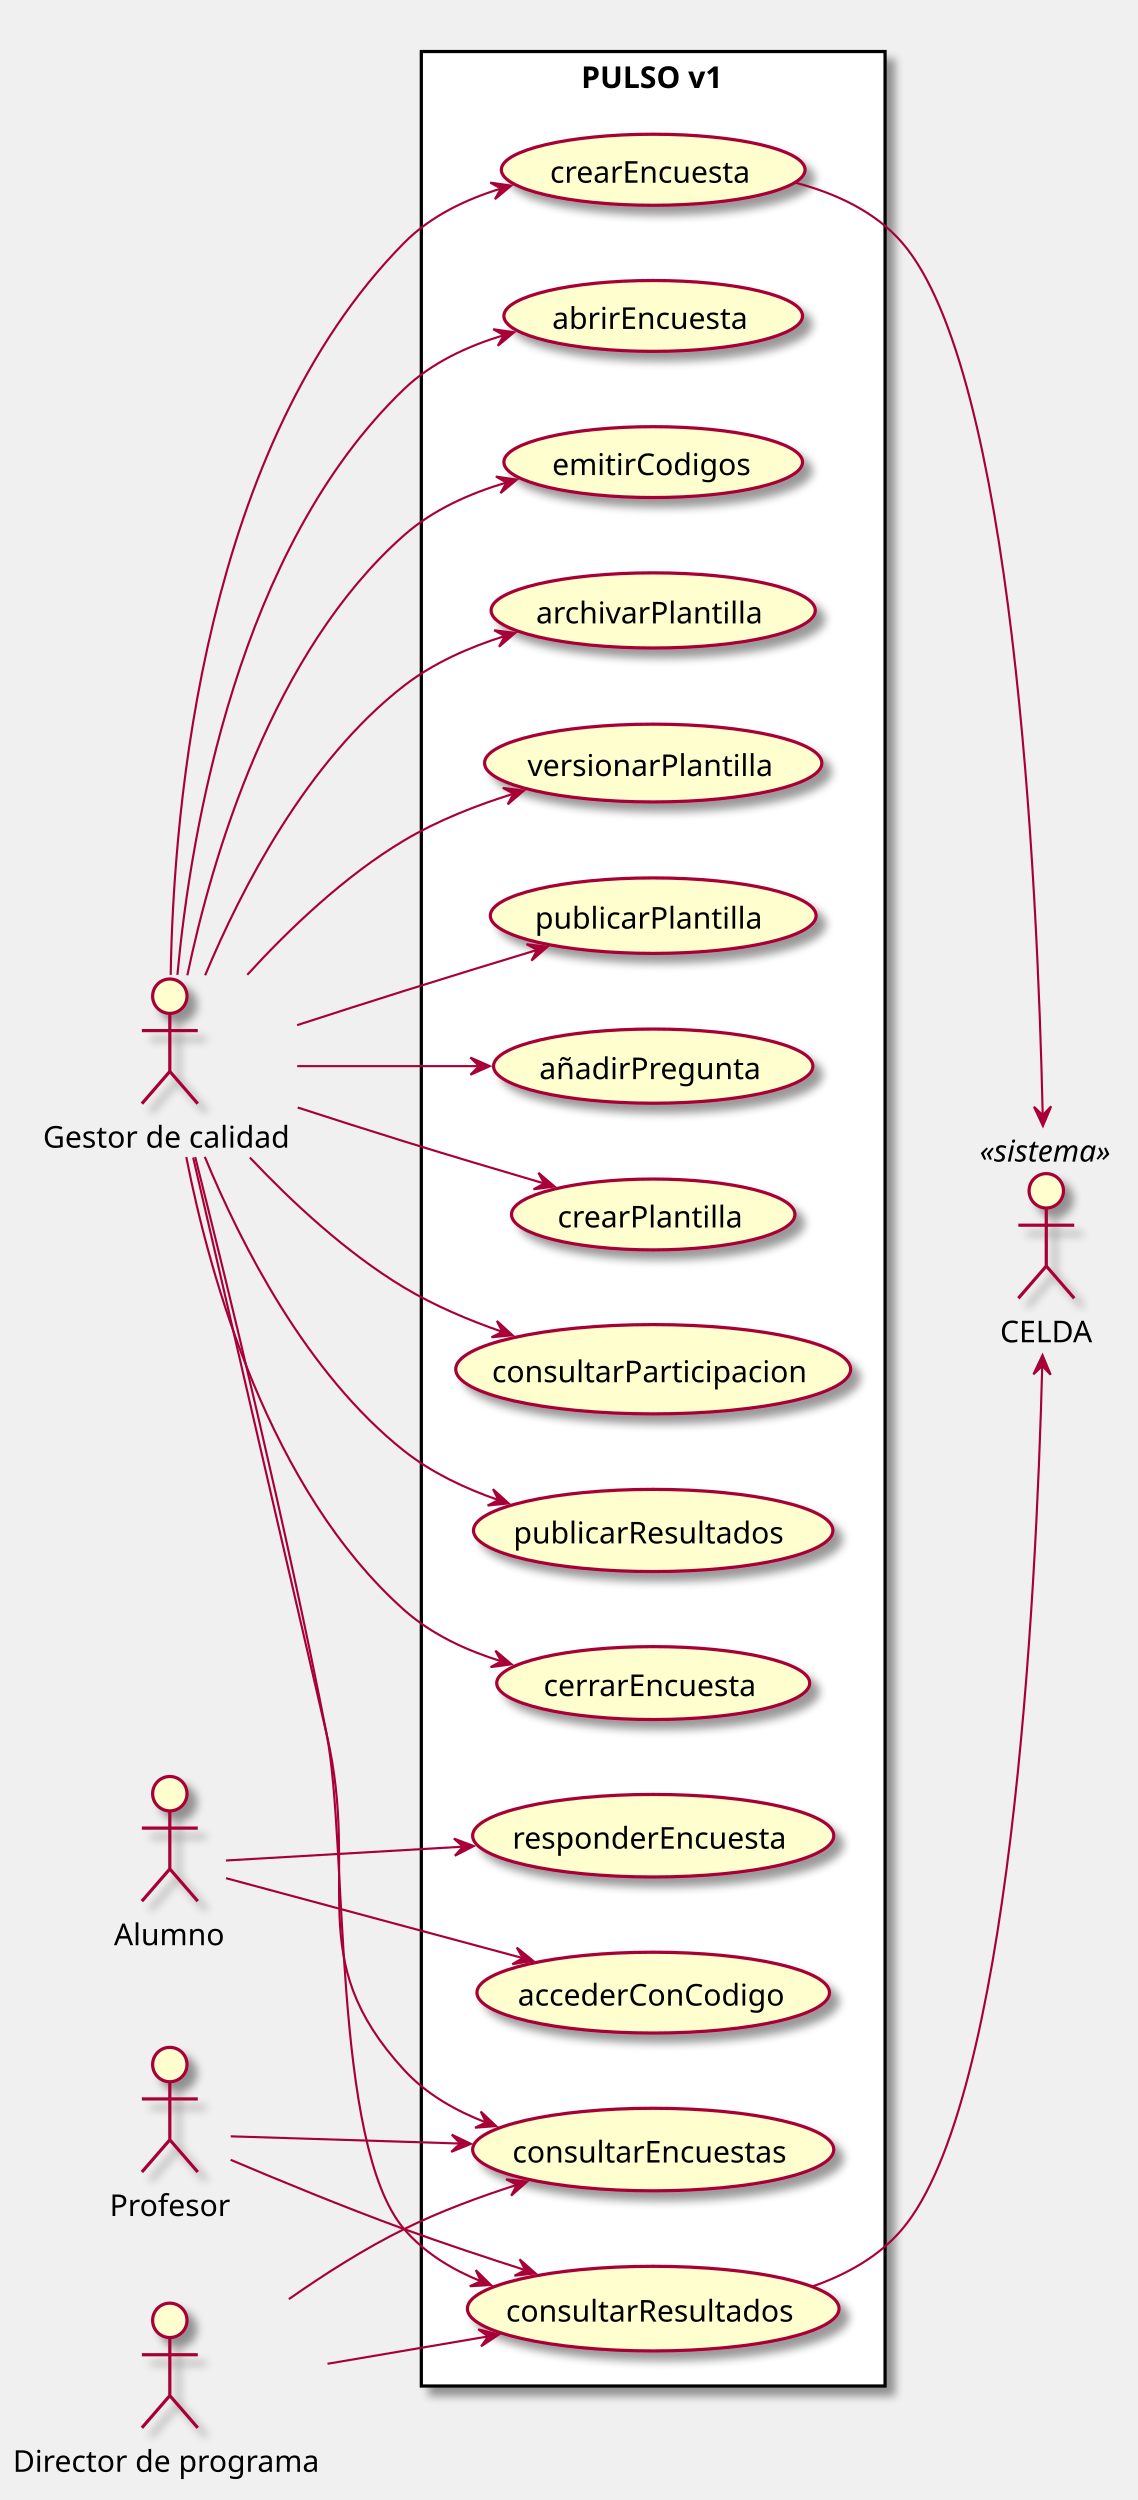
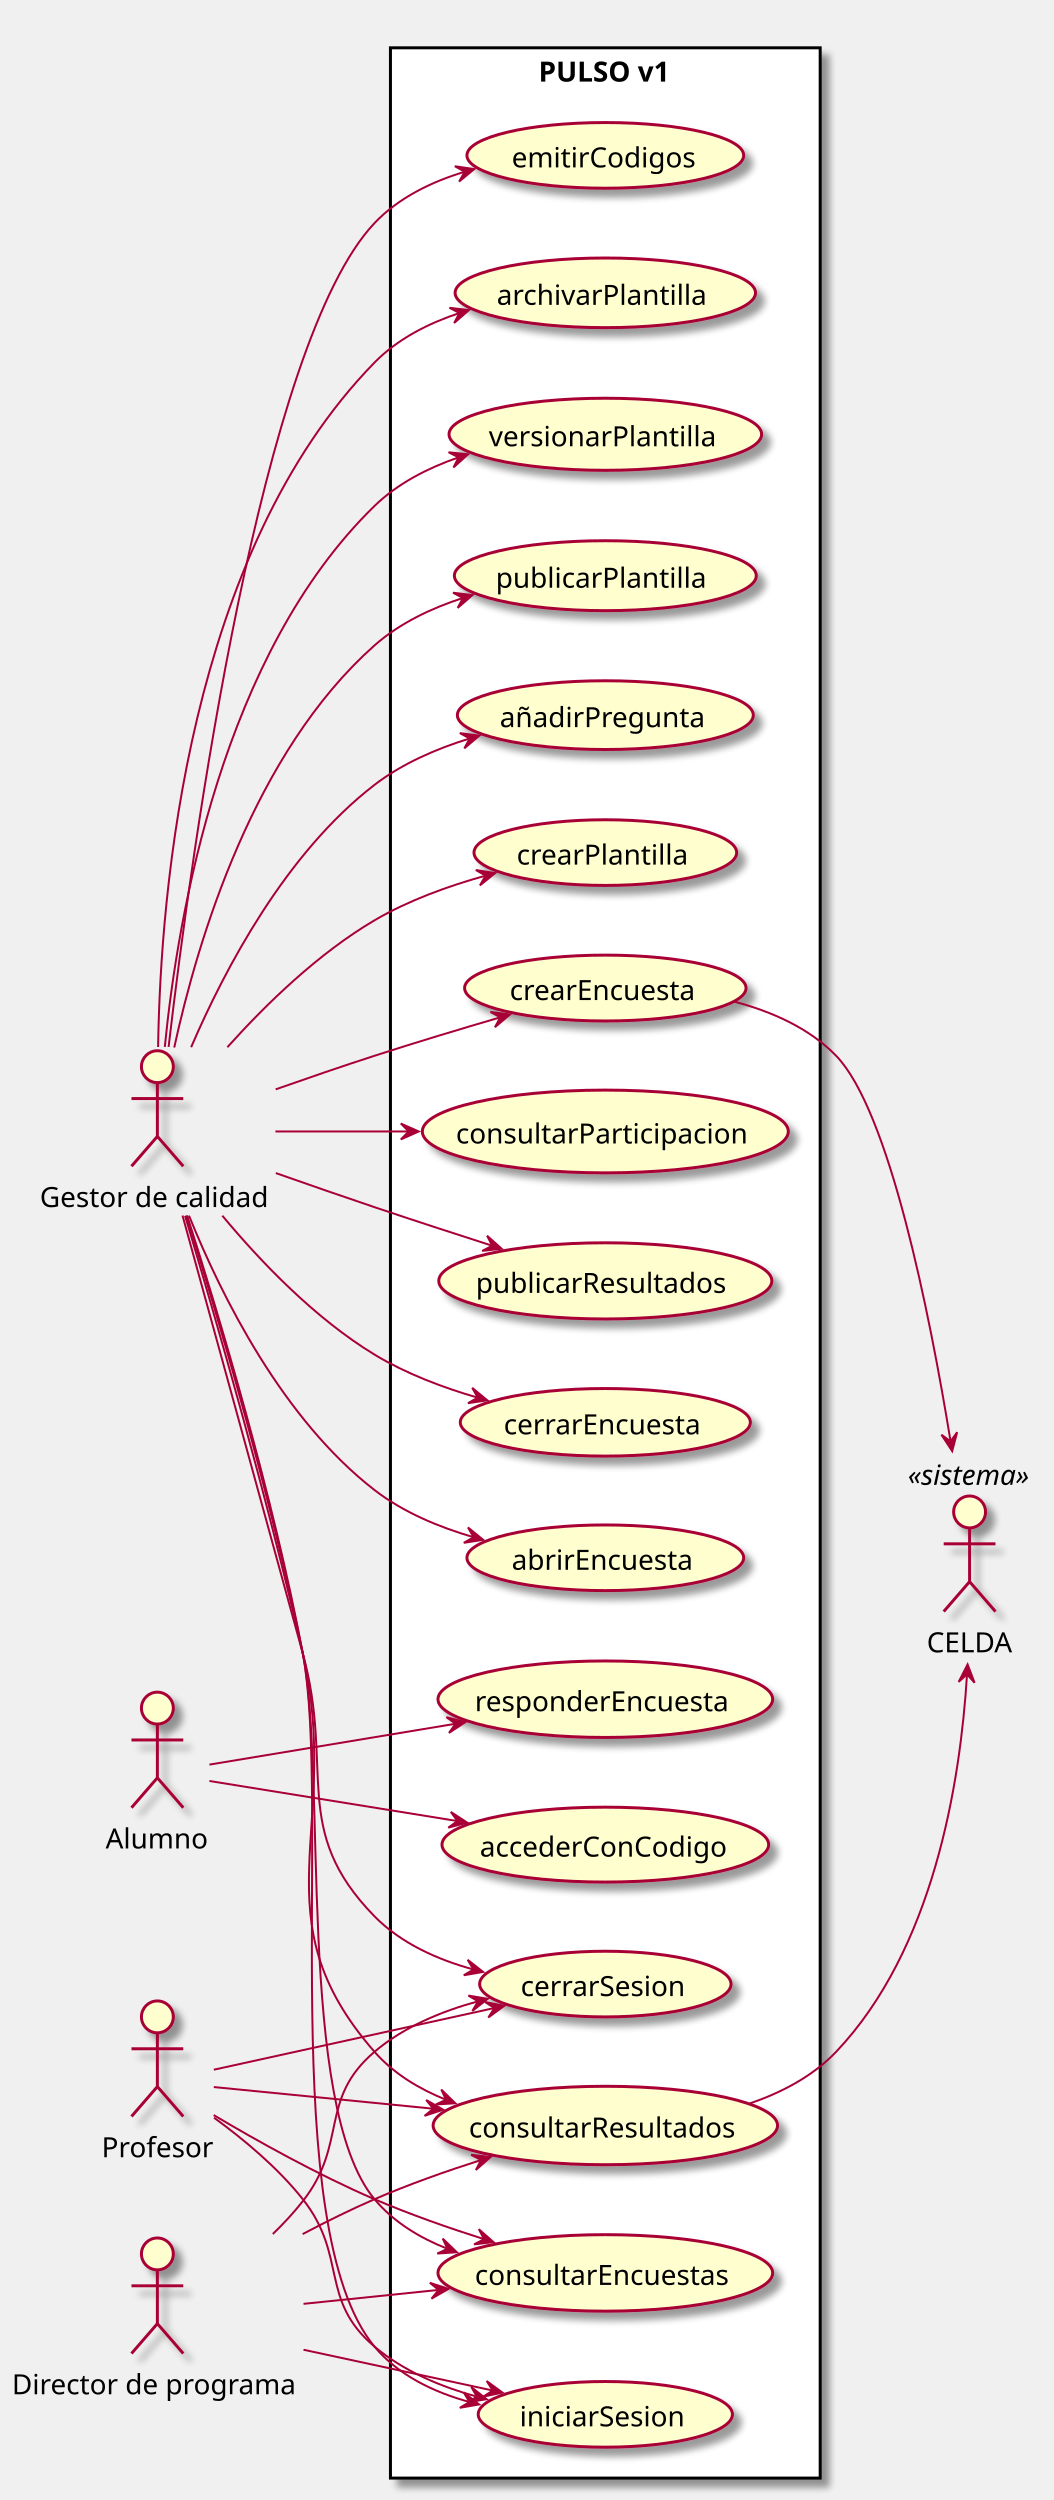
- <svg xmlns="http://www.w3.org/2000/svg" contentScriptType="application/ecmascript" contentStyleType="text/css" height="1163px" preserveAspectRatio="none" style="width:529px;height:1163px;" version="1.1" viewBox="0 0 529 1163" width="529px" zoomAndPan="magnify">
+ <svg xmlns="http://www.w3.org/2000/svg" contentScriptType="application/ecmascript" contentStyleType="text/css" height="1255px" preserveAspectRatio="none" style="width:529px;height:1255px;" version="1.1" viewBox="0 0 529 1255" width="529px" zoomAndPan="magnify">
  <defs>
-     <filter height="300%" id="f153lkntrrmvju" width="300%" x="-1" y="-1">
+     <filter height="300%" id="f1ee9yzmxuo2tm" width="300%" x="-1" y="-1">
      <feGaussianBlur result="blurOut" stdDeviation="2.0" />
      <feColorMatrix in="blurOut" result="blurOut2" type="matrix" values="0 0 0 0 0 0 0 0 0 0 0 0 0 0 0 0 0 0 .4 0" />
      <feOffset dx="4.0" dy="4.0" in="blurOut2" result="blurOut3" />
      <feBlend in="SourceGraphic" in2="blurOut3" mode="normal" />
    </filter>
  </defs>
  <g>
-     <rect fill="#FFFFFF" filter="url(#f153lkntrrmvju)" height="1086" style="stroke: #000000; stroke-width: 1.5;" width="215.73" x="196" y="23.97" />
-     <text fill="#000000" font-family="sans-serif" font-size="14" font-weight="bold" lengthAdjust="spacingAndGlyphs" textLength="67" x="270.365" y="40.936">PULSO v1</text>
-     <ellipse cx="303.873" cy="564.973" fill="#FEFECE" filter="url(#f153lkntrrmvju)" rx="65.933" ry="16.483" style="stroke: #A80036; stroke-width: 1.5;" />
-     <text fill="#000000" font-family="sans-serif" font-size="14" lengthAdjust="spacingAndGlyphs" textLength="89" x="259.373" y="571.007">crearPlantilla</text>
-     <ellipse cx="303.874" cy="495.967" fill="#FEFECE" filter="url(#f153lkntrrmvju)" rx="74.284" ry="17.257" style="stroke: #A80036; stroke-width: 1.5;" />
-     <text fill="#000000" font-family="sans-serif" font-size="14" lengthAdjust="spacingAndGlyphs" textLength="106" x="250.874" y="502.001">añadirPregunta</text>
-     <ellipse cx="303.873" cy="425.967" fill="#FEFECE" filter="url(#f153lkntrrmvju)" rx="75.783" ry="17.557" style="stroke: #A80036; stroke-width: 1.5;" />
-     <text fill="#000000" font-family="sans-serif" font-size="14" lengthAdjust="spacingAndGlyphs" textLength="110" x="248.873" y="432.001">publicarPlantilla</text>
-     <ellipse cx="303.873" cy="354.973" fill="#FEFECE" filter="url(#f153lkntrrmvju)" rx="78.463" ry="18.093" style="stroke: #A80036; stroke-width: 1.5;" />
-     <text fill="#000000" font-family="sans-serif" font-size="14" lengthAdjust="spacingAndGlyphs" textLength="117" x="245.373" y="361.007">versionarPlantilla</text>
-     <ellipse cx="303.866" cy="283.971" fill="#FEFECE" filter="url(#f153lkntrrmvju)" rx="75.406" ry="17.481" style="stroke: #A80036; stroke-width: 1.5;" />
-     <text fill="#000000" font-family="sans-serif" font-size="14" lengthAdjust="spacingAndGlyphs" textLength="109" x="249.366" y="290.005">archivarPlantilla</text>
-     <ellipse cx="303.869" cy="78.97" fill="#FEFECE" filter="url(#f153lkntrrmvju)" rx="70.649" ry="16.53" style="stroke: #A80036; stroke-width: 1.5;" />
-     <text fill="#000000" font-family="sans-serif" font-size="14" lengthAdjust="spacingAndGlyphs" textLength="96" x="255.869" y="85.004">crearEncuesta</text>
-     <ellipse cx="303.868" cy="214.973" fill="#FEFECE" filter="url(#f153lkntrrmvju)" rx="69.468" ry="16.483" style="stroke: #A80036; stroke-width: 1.5;" />
-     <text fill="#000000" font-family="sans-serif" font-size="14" lengthAdjust="spacingAndGlyphs" textLength="94" x="256.868" y="221.007">emitirCodigos</text>
-     <ellipse cx="303.868" cy="146.973" fill="#FEFECE" filter="url(#f153lkntrrmvju)" rx="69.468" ry="16.483" style="stroke: #A80036; stroke-width: 1.5;" />
-     <text fill="#000000" font-family="sans-serif" font-size="14" lengthAdjust="spacingAndGlyphs" textLength="94" x="256.868" y="153.007">abrirEncuesta</text>
-     <ellipse cx="303.87" cy="782.972" fill="#FEFECE" filter="url(#f153lkntrrmvju)" rx="72.81" ry="16.962" style="stroke: #A80036; stroke-width: 1.5;" />
-     <text fill="#000000" font-family="sans-serif" font-size="14" lengthAdjust="spacingAndGlyphs" textLength="102" x="252.87" y="789.006">cerrarEncuesta</text>
-     <ellipse cx="303.866" cy="711.971" fill="#FEFECE" filter="url(#f153lkntrrmvju)" rx="83.606" ry="19.121" style="stroke: #A80036; stroke-width: 1.5;" />
-     <text fill="#000000" font-family="sans-serif" font-size="14" lengthAdjust="spacingAndGlyphs" textLength="130" x="238.867" y="718.005">publicarResultados</text>
-     <ellipse cx="303.867" cy="636.973" fill="#FEFECE" filter="url(#f153lkntrrmvju)" rx="91.867" ry="20.773" style="stroke: #A80036; stroke-width: 1.5;" />
-     <text fill="#000000" font-family="sans-serif" font-size="14" lengthAdjust="spacingAndGlyphs" textLength="150" x="228.867" y="643.007">consultarParticipacion</text>
-     <ellipse cx="303.873" cy="926.971" fill="#FEFECE" filter="url(#f153lkntrrmvju)" rx="82.003" ry="18.8" style="stroke: #A80036; stroke-width: 1.5;" />
-     <text fill="#000000" font-family="sans-serif" font-size="14" lengthAdjust="spacingAndGlyphs" textLength="126" x="240.873" y="933.005">accederConCodigo</text>
-     <ellipse cx="303.87" cy="853.972" fill="#FEFECE" filter="url(#f153lkntrrmvju)" rx="84.01" ry="19.202" style="stroke: #A80036; stroke-width: 1.5;" />
-     <text fill="#000000" font-family="sans-serif" font-size="14" lengthAdjust="spacingAndGlyphs" textLength="131" x="238.37" y="860.006">responderEncuesta</text>
-     <ellipse cx="303.875" cy="1073.971" fill="#FEFECE" filter="url(#f153lkntrrmvju)" rx="86.454" ry="19.691" style="stroke: #A80036; stroke-width: 1.5;" />
-     <text fill="#000000" font-family="sans-serif" font-size="14" lengthAdjust="spacingAndGlyphs" textLength="137" x="235.375" y="1080.005">consultarResultados</text>
-     <ellipse cx="303.87" cy="999.972" fill="#FEFECE" filter="url(#f153lkntrrmvju)" rx="84.01" ry="19.202" style="stroke: #A80036; stroke-width: 1.5;" />
-     <text fill="#000000" font-family="sans-serif" font-size="14" lengthAdjust="spacingAndGlyphs" textLength="131" x="238.37" y="1006.006">consultarEncuestas</text>
-     <ellipse cx="79" cy="463.43" fill="#FEFECE" filter="url(#f153lkntrrmvju)" rx="8" ry="8" style="stroke: #A80036; stroke-width: 1.5;" />
-     <path d="M79,471.43 L79,498.43 M66,479.43 L92,479.43 M79,498.43 L66,513.43 M79,498.43 L92,513.43 " fill="none" filter="url(#f153lkntrrmvju)" style="stroke: #A80036; stroke-width: 1.5;" />
-     <text fill="#000000" font-family="sans-serif" font-size="14" lengthAdjust="spacingAndGlyphs" textLength="118" x="20" y="533.896">Gestor de calidad</text>
-     <ellipse cx="79" cy="834.43" fill="#FEFECE" filter="url(#f153lkntrrmvju)" rx="8" ry="8" style="stroke: #A80036; stroke-width: 1.5;" />
-     <path d="M79,842.43 L79,869.43 M66,850.43 L92,850.43 M79,869.43 L66,884.43 M79,869.43 L92,884.43 " fill="none" filter="url(#f153lkntrrmvju)" style="stroke: #A80036; stroke-width: 1.5;" />
-     <text fill="#000000" font-family="sans-serif" font-size="14" lengthAdjust="spacingAndGlyphs" textLength="52" x="53" y="904.896">Alumno</text>
-     <ellipse cx="79" cy="960.43" fill="#FEFECE" filter="url(#f153lkntrrmvju)" rx="8" ry="8" style="stroke: #A80036; stroke-width: 1.5;" />
-     <path d="M79,968.43 L79,995.43 M66,976.43 L92,976.43 M79,995.43 L66,1010.43 M79,995.43 L92,1010.43 " fill="none" filter="url(#f153lkntrrmvju)" style="stroke: #A80036; stroke-width: 1.5;" />
-     <text fill="#000000" font-family="sans-serif" font-size="14" lengthAdjust="spacingAndGlyphs" textLength="56" x="51" y="1030.896">Profesor</text>
-     <ellipse cx="79" cy="1079.43" fill="#FEFECE" filter="url(#f153lkntrrmvju)" rx="8" ry="8" style="stroke: #A80036; stroke-width: 1.5;" />
-     <path d="M79,1087.43 L79,1114.43 M66,1095.43 L92,1095.43 M79,1114.43 L66,1129.43 M79,1114.43 L92,1129.43 " fill="none" filter="url(#f153lkntrrmvju)" style="stroke: #A80036; stroke-width: 1.5;" />
-     <text fill="#000000" font-family="sans-serif" font-size="14" lengthAdjust="spacingAndGlyphs" textLength="146" x="6" y="1149.896">Director de programa</text>
-     <ellipse cx="486.73" cy="553.968" fill="#FEFECE" filter="url(#f153lkntrrmvju)" rx="8" ry="8" style="stroke: #A80036; stroke-width: 1.5;" />
-     <path d="M486.73,561.968 L486.73,588.968 M473.73,569.968 L499.73,569.968 M486.73,588.968 L473.73,603.968 M486.73,588.968 L499.73,603.968 " fill="none" filter="url(#f153lkntrrmvju)" style="stroke: #A80036; stroke-width: 1.5;" />
-     <text fill="#000000" font-family="sans-serif" font-size="14" lengthAdjust="spacingAndGlyphs" textLength="43" x="465.23" y="624.434">CELDA</text>
-     <text fill="#000000" font-family="sans-serif" font-size="14" font-style="italic" lengthAdjust="spacingAndGlyphs" textLength="62" x="455.73" y="540.366">«sistema»</text>
-     <path d="M138.49,515.22 C154.51,520.42 171.9,525.98 188,530.97 C209.33,537.58 232.98,544.63 253.25,550.58 " fill="none" id="G-&gt;UC1" style="stroke: #A80036; stroke-width: 1.0;" />
-     <polygon fill="#A80036" points="257.97,551.97,250.468,545.589,253.174,550.557,248.206,553.263,257.97,551.97" style="stroke: #A80036; stroke-width: 1.0;" />
-     <path d="M138.26,495.97 C164.16,495.97 195.07,495.97 223.07,495.97 " fill="none" id="G-&gt;UC2" style="stroke: #A80036; stroke-width: 1.0;" />
-     <polygon fill="#A80036" points="227.85,495.97,218.85,491.97,222.85,495.97,218.85,499.97,227.85,495.97" style="stroke: #A80036; stroke-width: 1.0;" />
-     <path d="M138.23,476.89 C154.34,471.67 171.83,466.05 188,460.97 C208.19,454.62 230.43,447.8 249.92,441.89 " fill="none" id="G-&gt;UC3" style="stroke: #A80036; stroke-width: 1.0;" />
-     <polygon fill="#A80036" points="254.69,440.44,244.915,439.235,249.907,441.896,247.245,446.888,254.69,440.44" style="stroke: #A80036; stroke-width: 1.0;" />
-     <path d="M115.03,453.47 C134.57,432.12 160.48,407.37 188,390.97 C203.64,381.64 221.95,374.49 239.29,369.12 " fill="none" id="G-&gt;UC4" style="stroke: #A80036; stroke-width: 1.0;" />
-     <polygon fill="#A80036" points="243.68,367.8,233.913,366.534,238.888,369.226,236.195,374.201,243.68,367.8" style="stroke: #A80036; stroke-width: 1.0;" />
-     <path d="M95.44,453.71 C112.25,413.44 142.9,353.92 188,318.97 C201.65,308.39 218.49,300.99 235.03,295.82 " fill="none" id="G-&gt;UC5" style="stroke: #A80036; stroke-width: 1.0;" />
-     <polygon fill="#A80036" points="239.65,294.45,229.882,293.191,234.859,295.88,232.17,300.857,239.65,294.45" style="stroke: #A80036; stroke-width: 1.0;" />
-     <path d="M79.41,453.52 C80.69,375.16 94.94,207.24 188,112.97 C200.17,100.64 216.57,92.74 233.17,87.68 " fill="none" id="G-&gt;UC6" style="stroke: #A80036; stroke-width: 1.0;" />
-     <polygon fill="#A80036" points="237.83,86.36,228.082,84.952,233.018,87.717,230.253,92.652,237.83,86.36" style="stroke: #A80036; stroke-width: 1.0;" />
-     <path d="M87.15,453.71 C98.67,398.69 126.6,303.17 188,248.97 C201.33,237.2 218.57,229.5 235.62,224.46 " fill="none" id="G-&gt;UC7" style="stroke: #A80036; stroke-width: 1.0;" />
-     <polygon fill="#A80036" points="240.43,223.13,230.686,221.695,235.614,224.473,232.836,229.401,240.43,223.13" style="stroke: #A80036; stroke-width: 1.0;" />
-     <path d="M82.52,453.52 C88.83,386.16 110.89,254.87 188,180.97 C200.7,168.79 217.56,160.95 234.43,155.91 " fill="none" id="G-&gt;UC8" style="stroke: #A80036; stroke-width: 1.0;" />
-     <polygon fill="#A80036" points="239.18,154.58,229.436,153.145,234.364,155.923,231.586,160.851,239.18,154.58" style="stroke: #A80036; stroke-width: 1.0;" />
-     <path d="M86.66,538.27 C97.72,594.45 125.23,693.07 188,748.97 C200.73,760.3 217.07,767.86 233.42,772.9 " fill="none" id="G-&gt;UC9" style="stroke: #A80036; stroke-width: 1.0;" />
-     <polygon fill="#A80036" points="237.98,774.23,230.46,767.87,233.18,772.83,228.22,775.55,237.98,774.23" style="stroke: #A80036; stroke-width: 1.0;" />
-     <path d="M95.28,538.16 C112.05,578.77 142.76,639.14 188,674.97 C200.76,685.07 216.35,692.45 231.89,697.83 " fill="none" id="G-&gt;UC10" style="stroke: #A80036; stroke-width: 1.0;" />
-     <polygon fill="#A80036" points="236.63,699.39,229.339,692.769,231.882,697.822,226.829,700.365,236.63,699.39" style="stroke: #A80036; stroke-width: 1.0;" />
-     <path d="M116.24,538.48 C135.73,559.14 161.23,582.9 188,598.97 C202.12,607.44 218.35,614.29 234.09,619.71 " fill="none" id="G-&gt;UC11" style="stroke: #A80036; stroke-width: 1.0;" />
-     <polygon fill="#A80036" points="238.43,621.16,231.163,614.513,233.688,619.575,228.626,622.1,238.43,621.16" style="stroke: #A80036; stroke-width: 1.0;" />
-     <path d="M90.82,538.27 C105.83,597.91 133.26,710.25 152,806.97 C161.84,857.75 154.39,997.64 188,1036.97 C197.47,1048.04 210.27,1055.83 223.9,1061.31 " fill="none" id="G-&gt;UC14" style="stroke: #A80036; stroke-width: 1.0;" />
-     <polygon fill="#A80036" points="228.37,1062.98,221.355,1056.068,223.69,1061.22,218.538,1063.555,228.37,1062.98" style="stroke: #A80036; stroke-width: 1.0;" />
-     <path d="M89.85,538.47 C103.73,598.36 129.82,710.99 152,806.97 C168.02,876.29 139.86,910.56 188,962.97 C198.32,974.2 212.07,982.04 226.46,987.51 " fill="none" id="G-&gt;UC15" style="stroke: #A80036; stroke-width: 1.0;" />
-     <polygon fill="#A80036" points="230.79,989.05,223.644,982.273,226.077,987.379,220.971,989.813,230.79,989.05" style="stroke: #A80036; stroke-width: 1.0;" />
-     <path d="M105.13,873.73 C138.4,882.69 198.12,898.77 243.25,910.92 " fill="none" id="A-&gt;UC12" style="stroke: #A80036; stroke-width: 1.0;" />
-     <polygon fill="#A80036" points="248.05,912.21,240.399,906.008,243.222,910.91,238.32,913.733,248.05,912.21" style="stroke: #A80036; stroke-width: 1.0;" />
-     <path d="M105.13,865.5 C131.93,863.94 175.89,861.37 215.56,859.06 " fill="none" id="A-&gt;UC13" style="stroke: #A80036; stroke-width: 1.0;" />
-     <polygon fill="#A80036" points="220.37,858.78,211.156,855.3,215.378,859.065,211.613,863.287,220.37,858.78" style="stroke: #A80036; stroke-width: 1.0;" />
-     <path d="M107.3,1004.75 C129,1013.96 160.22,1026.85 188,1036.97 C206.22,1043.6 226.27,1050.27 244.46,1056.09 " fill="none" id="P-&gt;UC14" style="stroke: #A80036; stroke-width: 1.0;" />
-     <polygon fill="#A80036" points="249.11,1057.57,241.742,1051.035,244.344,1056.057,239.322,1058.66,249.11,1057.57" style="stroke: #A80036; stroke-width: 1.0;" />
-     <path d="M107.33,993.82 C134.03,994.66 176.13,995.99 214.44,997.19 " fill="none" id="P-&gt;UC15" style="stroke: #A80036; stroke-width: 1.0;" />
-     <polygon fill="#A80036" points="219.04,997.33,210.17,993.049,214.042,997.173,209.919,1001.045,219.04,997.33" style="stroke: #A80036; stroke-width: 1.0;" />
-     <path d="M152.36,1099.63 C176.28,1095.55 202.95,1091 227.11,1086.88 " fill="none" id="D-&gt;UC14" style="stroke: #A80036; stroke-width: 1.0;" />
-     <polygon fill="#A80036" points="232.03,1086.04,222.484,1083.614,227.101,1086.883,223.833,1091.5,232.03,1086.04" style="stroke: #A80036; stroke-width: 1.0;" />
-     <path d="M134.39,1069.55 C150.98,1057.91 169.69,1046.02 188,1036.97 C204.54,1028.79 223.28,1021.86 240.77,1016.29 " fill="none" id="D-&gt;UC15" style="stroke: #A80036; stroke-width: 1.0;" />
-     <polygon fill="#A80036" points="245.2,1014.9,235.415,1013.783,240.43,1016.399,237.814,1021.415,245.2,1014.9" style="stroke: #A80036; stroke-width: 1.0;" />
-     <path d="M370.2,85.04 C388.68,89.93 407.16,98.4 419.73,112.97 C471.28,172.67 482.61,408.1 485.07,518.82 " fill="none" id="UC6-&gt;C" style="stroke: #A80036; stroke-width: 1.0;" />
-     <polygon fill="#A80036" points="485.17,523.77,488.989,514.692,485.07,518.771,480.991,514.852,485.17,523.77" style="stroke: #A80036; stroke-width: 1.0;" />
-     <path d="M378.06,1063.61 C393.85,1058.09 408.99,1049.7 419.73,1036.97 C470.04,977.34 482.01,745.27 484.85,635.34 " fill="none" id="UC14-&gt;C" style="stroke: #A80036; stroke-width: 1.0;" />
-     <polygon fill="#A80036" points="484.97,630.43,480.765,639.336,484.856,635.429,488.763,639.519,484.97,630.43" style="stroke: #A80036; stroke-width: 1.0;" />
+     <rect fill="#FFFFFF" filter="url(#f1ee9yzmxuo2tm)" height="1220" style="stroke: #000000; stroke-width: 1.5;" width="215.73" x="196" y="24" />
+     <text fill="#000000" font-family="sans-serif" font-size="14" font-weight="bold" lengthAdjust="spacingAndGlyphs" textLength="67" x="270.365" y="40.966">PULSO v1</text>
+     <ellipse cx="303.871" cy="1212.003" fill="#FEFECE" filter="url(#f1ee9yzmxuo2tm)" rx="63.811" ry="16.483" style="stroke: #A80036; stroke-width: 1.5;" />
+     <text fill="#000000" font-family="sans-serif" font-size="14" lengthAdjust="spacingAndGlyphs" textLength="86" x="260.871" y="1218.037">iniciarSesion</text>
+     <ellipse cx="303.874" cy="996.003" fill="#FEFECE" filter="url(#f1ee9yzmxuo2tm)" rx="63.104" ry="16.483" style="stroke: #A80036; stroke-width: 1.5;" />
+     <text fill="#000000" font-family="sans-serif" font-size="14" lengthAdjust="spacingAndGlyphs" textLength="85" x="261.374" y="1002.037">cerrarSesion</text>
+     <ellipse cx="303.873" cy="428.003" fill="#FEFECE" filter="url(#f1ee9yzmxuo2tm)" rx="65.933" ry="16.483" style="stroke: #A80036; stroke-width: 1.5;" />
+     <text fill="#000000" font-family="sans-serif" font-size="14" lengthAdjust="spacingAndGlyphs" textLength="89" x="259.373" y="434.037">crearPlantilla</text>
+     <ellipse cx="303.874" cy="358.997" fill="#FEFECE" filter="url(#f1ee9yzmxuo2tm)" rx="74.284" ry="17.257" style="stroke: #A80036; stroke-width: 1.5;" />
+     <text fill="#000000" font-family="sans-serif" font-size="14" lengthAdjust="spacingAndGlyphs" textLength="106" x="250.874" y="365.031">añadirPregunta</text>
+     <ellipse cx="303.873" cy="288.997" fill="#FEFECE" filter="url(#f1ee9yzmxuo2tm)" rx="75.783" ry="17.557" style="stroke: #A80036; stroke-width: 1.5;" />
+     <text fill="#000000" font-family="sans-serif" font-size="14" lengthAdjust="spacingAndGlyphs" textLength="110" x="248.873" y="295.031">publicarPlantilla</text>
+     <ellipse cx="303.873" cy="218.003" fill="#FEFECE" filter="url(#f1ee9yzmxuo2tm)" rx="78.463" ry="18.093" style="stroke: #A80036; stroke-width: 1.5;" />
+     <text fill="#000000" font-family="sans-serif" font-size="14" lengthAdjust="spacingAndGlyphs" textLength="117" x="245.373" y="224.037">versionarPlantilla</text>
+     <ellipse cx="303.866" cy="147.001" fill="#FEFECE" filter="url(#f1ee9yzmxuo2tm)" rx="75.406" ry="17.481" style="stroke: #A80036; stroke-width: 1.5;" />
+     <text fill="#000000" font-family="sans-serif" font-size="14" lengthAdjust="spacingAndGlyphs" textLength="109" x="249.366" y="153.035">archivarPlantilla</text>
+     <ellipse cx="303.869" cy="496" fill="#FEFECE" filter="url(#f1ee9yzmxuo2tm)" rx="70.649" ry="16.53" style="stroke: #A80036; stroke-width: 1.5;" />
+     <text fill="#000000" font-family="sans-serif" font-size="14" lengthAdjust="spacingAndGlyphs" textLength="96" x="255.869" y="502.034">crearEncuesta</text>
+     <ellipse cx="303.868" cy="78.003" fill="#FEFECE" filter="url(#f1ee9yzmxuo2tm)" rx="69.468" ry="16.483" style="stroke: #A80036; stroke-width: 1.5;" />
+     <text fill="#000000" font-family="sans-serif" font-size="14" lengthAdjust="spacingAndGlyphs" textLength="94" x="256.868" y="84.037">emitirCodigos</text>
+     <ellipse cx="303.868" cy="782.003" fill="#FEFECE" filter="url(#f1ee9yzmxuo2tm)" rx="69.468" ry="16.483" style="stroke: #A80036; stroke-width: 1.5;" />
+     <text fill="#000000" font-family="sans-serif" font-size="14" lengthAdjust="spacingAndGlyphs" textLength="94" x="256.868" y="788.037">abrirEncuesta</text>
+     <ellipse cx="303.87" cy="714.002" fill="#FEFECE" filter="url(#f1ee9yzmxuo2tm)" rx="72.81" ry="16.962" style="stroke: #A80036; stroke-width: 1.5;" />
+     <text fill="#000000" font-family="sans-serif" font-size="14" lengthAdjust="spacingAndGlyphs" textLength="102" x="252.87" y="720.036">cerrarEncuesta</text>
+     <ellipse cx="303.866" cy="643.001" fill="#FEFECE" filter="url(#f1ee9yzmxuo2tm)" rx="83.606" ry="19.121" style="stroke: #A80036; stroke-width: 1.5;" />
+     <text fill="#000000" font-family="sans-serif" font-size="14" lengthAdjust="spacingAndGlyphs" textLength="130" x="238.867" y="649.035">publicarResultados</text>
+     <ellipse cx="303.867" cy="568.004" fill="#FEFECE" filter="url(#f1ee9yzmxuo2tm)" rx="91.867" ry="20.773" style="stroke: #A80036; stroke-width: 1.5;" />
+     <text fill="#000000" font-family="sans-serif" font-size="14" lengthAdjust="spacingAndGlyphs" textLength="150" x="228.867" y="574.037">consultarParticipacion</text>
+     <ellipse cx="303.873" cy="926" fill="#FEFECE" filter="url(#f1ee9yzmxuo2tm)" rx="82.003" ry="18.8" style="stroke: #A80036; stroke-width: 1.5;" />
+     <text fill="#000000" font-family="sans-serif" font-size="14" lengthAdjust="spacingAndGlyphs" textLength="126" x="240.873" y="932.034">accederConCodigo</text>
+     <ellipse cx="303.87" cy="853.002" fill="#FEFECE" filter="url(#f1ee9yzmxuo2tm)" rx="84.01" ry="19.202" style="stroke: #A80036; stroke-width: 1.5;" />
+     <text fill="#000000" font-family="sans-serif" font-size="14" lengthAdjust="spacingAndGlyphs" textLength="131" x="238.37" y="859.036">responderEncuesta</text>
+     <ellipse cx="303.875" cy="1067.001" fill="#FEFECE" filter="url(#f1ee9yzmxuo2tm)" rx="86.454" ry="19.691" style="stroke: #A80036; stroke-width: 1.5;" />
+     <text fill="#000000" font-family="sans-serif" font-size="14" lengthAdjust="spacingAndGlyphs" textLength="137" x="235.375" y="1073.035">consultarResultados</text>
+     <ellipse cx="303.87" cy="1141.002" fill="#FEFECE" filter="url(#f1ee9yzmxuo2tm)" rx="84.01" ry="19.202" style="stroke: #A80036; stroke-width: 1.5;" />
+     <text fill="#000000" font-family="sans-serif" font-size="14" lengthAdjust="spacingAndGlyphs" textLength="131" x="238.37" y="1147.036">consultarEncuestas</text>
+     <ellipse cx="79" cy="535.47" fill="#FEFECE" filter="url(#f1ee9yzmxuo2tm)" rx="8" ry="8" style="stroke: #A80036; stroke-width: 1.5;" />
+     <path d="M79,543.47 L79,570.47 M66,551.47 L92,551.47 M79,570.47 L66,585.47 M79,570.47 L92,585.47 " fill="none" filter="url(#f1ee9yzmxuo2tm)" style="stroke: #A80036; stroke-width: 1.5;" />
+     <text fill="#000000" font-family="sans-serif" font-size="14" lengthAdjust="spacingAndGlyphs" textLength="118" x="20" y="605.936">Gestor de calidad</text>
+     <ellipse cx="79" cy="857.47" fill="#FEFECE" filter="url(#f1ee9yzmxuo2tm)" rx="8" ry="8" style="stroke: #A80036; stroke-width: 1.5;" />
+     <path d="M79,865.47 L79,892.47 M66,873.47 L92,873.47 M79,892.47 L66,907.47 M79,892.47 L92,907.47 " fill="none" filter="url(#f1ee9yzmxuo2tm)" style="stroke: #A80036; stroke-width: 1.5;" />
+     <text fill="#000000" font-family="sans-serif" font-size="14" lengthAdjust="spacingAndGlyphs" textLength="52" x="53" y="927.936">Alumno</text>
+     <ellipse cx="79" cy="1012.47" fill="#FEFECE" filter="url(#f1ee9yzmxuo2tm)" rx="8" ry="8" style="stroke: #A80036; stroke-width: 1.5;" />
+     <path d="M79,1020.47 L79,1047.47 M66,1028.47 L92,1028.47 M79,1047.47 L66,1062.47 M79,1047.47 L92,1062.47 " fill="none" filter="url(#f1ee9yzmxuo2tm)" style="stroke: #A80036; stroke-width: 1.5;" />
+     <text fill="#000000" font-family="sans-serif" font-size="14" lengthAdjust="spacingAndGlyphs" textLength="56" x="51" y="1082.936">Profesor</text>
+     <ellipse cx="79" cy="1131.47" fill="#FEFECE" filter="url(#f1ee9yzmxuo2tm)" rx="8" ry="8" style="stroke: #A80036; stroke-width: 1.5;" />
+     <path d="M79,1139.47 L79,1166.47 M66,1147.47 L92,1147.47 M79,1166.47 L66,1181.47 M79,1166.47 L92,1181.47 " fill="none" filter="url(#f1ee9yzmxuo2tm)" style="stroke: #A80036; stroke-width: 1.5;" />
+     <text fill="#000000" font-family="sans-serif" font-size="14" lengthAdjust="spacingAndGlyphs" textLength="146" x="6" y="1201.936">Director de programa</text>
+     <ellipse cx="486.73" cy="758.998" fill="#FEFECE" filter="url(#f1ee9yzmxuo2tm)" rx="8" ry="8" style="stroke: #A80036; stroke-width: 1.5;" />
+     <path d="M486.73,766.998 L486.73,793.998 M473.73,774.998 L499.73,774.998 M486.73,793.998 L473.73,808.998 M486.73,793.998 L499.73,808.998 " fill="none" filter="url(#f1ee9yzmxuo2tm)" style="stroke: #A80036; stroke-width: 1.5;" />
+     <text fill="#000000" font-family="sans-serif" font-size="14" lengthAdjust="spacingAndGlyphs" textLength="43" x="465.23" y="829.464">CELDA</text>
+     <text fill="#000000" font-family="sans-serif" font-size="14" font-style="italic" lengthAdjust="spacingAndGlyphs" textLength="62" x="455.73" y="745.396">«sistema»</text>
+     <path d="M93.91,610.15 C110.3,661.51 137.2,751.18 152,830 C166.35,906.41 138.33,1118.19 188,1178 C200,1192.45 217.82,1200.93 235.87,1205.86 " fill="none" id="G-&gt;UC0" style="stroke: #A80036; stroke-width: 1.0;" />
+     <polygon fill="#A80036" points="240.52,1207.03,232.763,1200.961,235.67,1205.814,230.817,1208.721,240.52,1207.03" style="stroke: #A80036; stroke-width: 1.0;" />
+     <path d="M91.62,610.19 C105.88,661.97 130.76,752.43 152,830 C168.06,888.65 145.47,918.54 188,962 C201.27,975.55 219.66,983.77 237.84,988.72 " fill="none" id="G-&gt;UC00" style="stroke: #A80036; stroke-width: 1.0;" />
+     <polygon fill="#A80036" points="242.52,989.91,234.776,983.825,237.673,988.684,232.814,991.581,242.52,989.91" style="stroke: #A80036; stroke-width: 1.0;" />
+     <path d="M107.43,1063.08 C122.02,1073.71 139.48,1088.15 152,1104 C174.67,1132.7 160.09,1154.36 188,1178 C202.54,1190.32 221.39,1198.18 239.6,1203.19 " fill="none" id="P-&gt;UC0" style="stroke: #A80036; stroke-width: 1.0;" />
+     <polygon fill="#A80036" points="244.28,1204.4,236.574,1198.267,239.44,1203.144,234.564,1206.01,244.28,1204.4" style="stroke: #A80036; stroke-width: 1.0;" />
+     <path d="M107.33,1038.99 C142.3,1031.3 203.68,1017.81 248.37,1007.98 " fill="none" id="P-&gt;UC00" style="stroke: #A80036; stroke-width: 1.0;" />
+     <polygon fill="#A80036" points="253.08,1006.95,243.432,1004.971,248.196,1008.021,245.146,1012.785,253.08,1006.95" style="stroke: #A80036; stroke-width: 1.0;" />
+     <path d="M152.36,1179.58 C183.33,1186.25 218.91,1193.92 247.7,1200.12 " fill="none" id="D-&gt;UC0" style="stroke: #A80036; stroke-width: 1.0;" />
+     <polygon fill="#A80036" points="252.26,1201.1,244.31,1195.287,247.373,1200.043,242.618,1203.106,252.26,1201.1" style="stroke: #A80036; stroke-width: 1.0;" />
+     <path d="M136.95,1121.48 C142.37,1116.25 147.51,1110.72 152,1105 C174.84,1075.93 159.85,1053.98 188,1030 C202.65,1017.52 221.72,1009.62 240.1,1004.62 " fill="none" id="D-&gt;UC00" style="stroke: #A80036; stroke-width: 1.0;" />
+     <polygon fill="#A80036" points="244.83,1003.41,235.118,1001.773,239.987,1004.653,237.107,1009.522,244.83,1003.41" style="stroke: #A80036; stroke-width: 1.0;" />
+     <path d="M114.14,525.7 C133.71,503.91 159.92,478.52 188,462 C204.99,452 225.14,444.75 243.79,439.57 " fill="none" id="G-&gt;UC1" style="stroke: #A80036; stroke-width: 1.0;" />
+     <polygon fill="#A80036" points="248.59,438.29,238.864,436.74,243.758,439.577,240.922,444.471,248.59,438.29" style="stroke: #A80036; stroke-width: 1.0;" />
+     <path d="M95.95,525.7 C112.96,486.13 143.61,428.14 188,394 C201.91,383.3 219.09,375.86 235.88,370.68 " fill="none" id="G-&gt;UC2" style="stroke: #A80036; stroke-width: 1.0;" />
+     <polygon fill="#A80036" points="240.6,369.3,230.836,368.007,235.804,370.713,233.097,375.681,240.6,369.3" style="stroke: #A80036; stroke-width: 1.0;" />
+     <path d="M87.47,525.85 C99.29,471.5 127.49,377.6 188,324 C200.58,312.86 216.62,305.26 232.7,300.08 " fill="none" id="G-&gt;UC3" style="stroke: #A80036; stroke-width: 1.0;" />
+     <polygon fill="#A80036" points="237.18,298.73,227.404,297.533,232.398,300.19,229.741,305.184,237.18,298.73" style="stroke: #A80036; stroke-width: 1.0;" />
+     <path d="M82.73,525.56 C89.32,458.52 111.76,328.16 188,254 C199.64,242.68 214.79,234.91 230.25,229.59 " fill="none" id="G-&gt;UC4" style="stroke: #A80036; stroke-width: 1.0;" />
+     <polygon fill="#A80036" points="234.98,228.06,225.185,227.032,230.224,229.602,227.653,234.641,234.98,228.06" style="stroke: #A80036; stroke-width: 1.0;" />
+     <path d="M79.37,525.6 C80.56,446.9 94.61,277.55 188,182 C199.61,170.12 215.13,162.24 231,157.03 " fill="none" id="G-&gt;UC5" style="stroke: #A80036; stroke-width: 1.0;" />
+     <polygon fill="#A80036" points="235.41,155.67,225.631,154.5,230.632,157.143,227.988,162.145,235.41,155.67" style="stroke: #A80036; stroke-width: 1.0;" />
+     <path d="M138.39,546.85 C154.42,541.21 171.83,535.23 188,530 C208.62,523.32 231.49,516.45 251.36,510.64 " fill="none" id="G-&gt;UC6" style="stroke: #A80036; stroke-width: 1.0;" />
+     <polygon fill="#A80036" points="255.97,509.3,246.21,507.98,251.17,510.7,248.45,515.66,255.97,509.3" style="stroke: #A80036; stroke-width: 1.0;" />
+     <path d="M84.63,525.55 C96.5,424.19 131.17,172.05 188,112 C200.03,99.29 216.57,91.26 233.34,86.21 " fill="none" id="G-&gt;UC7" style="stroke: #A80036; stroke-width: 1.0;" />
+     <polygon fill="#A80036" points="238.07,84.88,228.326,83.445,233.254,86.223,230.476,91.151,238.07,84.88" style="stroke: #A80036; stroke-width: 1.0;" />
+     <path d="M94.88,610.27 C111.43,651.29 142.05,712.4 188,748 C202.48,759.21 220.58,766.74 238.11,771.78 " fill="none" id="G-&gt;UC8" style="stroke: #A80036; stroke-width: 1.0;" />
+     <polygon fill="#A80036" points="242.56,773,234.927,766.777,237.736,771.687,232.825,774.496,242.56,773" style="stroke: #A80036; stroke-width: 1.0;" />
+     <path d="M111.6,610.27 C131.23,633.84 158.33,661.99 188,680 C203.81,689.6 222.5,696.63 240.16,701.73 " fill="none" id="G-&gt;UC9" style="stroke: #A80036; stroke-width: 1.0;" />
+     <polygon fill="#A80036" points="244.65,702.97,237.056,696.699,239.834,701.627,234.906,704.405,244.65,702.97" style="stroke: #A80036; stroke-width: 1.0;" />
+     <path d="M138.47,588.89 C154.5,594.53 171.89,600.57 188,606 C207.34,612.52 228.6,619.43 247.51,625.5 " fill="none" id="G-&gt;UC10" style="stroke: #A80036; stroke-width: 1.0;" />
+     <polygon fill="#A80036" points="251.86,626.89,244.515,620.328,247.1,625.36,242.068,627.945,251.86,626.89" style="stroke: #A80036; stroke-width: 1.0;" />
+     <path d="M138.26,568 C158.78,568 182.43,568 205.29,568 " fill="none" id="G-&gt;UC11" style="stroke: #A80036; stroke-width: 1.0;" />
+     <polygon fill="#A80036" points="210.2,568,201.2,564,205.2,568,201.2,572,210.2,568" style="stroke: #A80036; stroke-width: 1.0;" />
+     <path d="M92.91,610.36 C108.33,661.92 134.25,751.8 152,830 C171.99,918.08 128.54,962.02 188,1030 C197.6,1040.97 210.46,1048.71 224.1,1054.17 " fill="none" id="G-&gt;UC14" style="stroke: #A80036; stroke-width: 1.0;" />
+     <polygon fill="#A80036" points="228.57,1055.84,221.529,1048.953,223.884,1054.097,218.74,1056.451,228.57,1055.84" style="stroke: #A80036; stroke-width: 1.0;" />
+     <path d="M93.54,610.23 C109.58,661.65 136.11,751.4 152,830 C164.17,890.2 148.68,1056.83 188,1104 C197.57,1115.48 210.72,1123.43 224.71,1128.93 " fill="none" id="G-&gt;UC15" style="stroke: #A80036; stroke-width: 1.0;" />
+     <polygon fill="#A80036" points="229.33,1130.62,222.245,1123.778,224.633,1128.907,219.504,1131.294,229.33,1130.62" style="stroke: #A80036; stroke-width: 1.0;" />
+     <path d="M105.13,894.06 C135.19,898.91 186.82,907.26 229.79,914.2 " fill="none" id="A-&gt;UC12" style="stroke: #A80036; stroke-width: 1.0;" />
+     <polygon fill="#A80036" points="234.57,914.97,226.325,909.583,229.634,914.171,225.047,917.481,234.57,914.97" style="stroke: #A80036; stroke-width: 1.0;" />
+     <path d="M105.13,885.83 C134.97,880.87 186.08,872.39 228.86,865.29 " fill="none" id="A-&gt;UC13" style="stroke: #A80036; stroke-width: 1.0;" />
+     <polygon fill="#A80036" points="233.62,864.5,224.088,862.021,228.687,865.315,225.392,869.914,233.62,864.5" style="stroke: #A80036; stroke-width: 1.0;" />
+     <path d="M107.33,1047.7 C134.8,1050.41 178.58,1054.73 217.75,1058.6 " fill="none" id="P-&gt;UC14" style="stroke: #A80036; stroke-width: 1.0;" />
+     <polygon fill="#A80036" points="222.49,1059.07,213.934,1054.192,217.515,1058.571,213.136,1062.152,222.49,1059.07" style="stroke: #A80036; stroke-width: 1.0;" />
+     <path d="M107.25,1061.76 C128.67,1074.47 159.54,1091.77 188,1104 C205.55,1111.54 225.18,1118.41 243.17,1124.12 " fill="none" id="P-&gt;UC15" style="stroke: #A80036; stroke-width: 1.0;" />
+     <polygon fill="#A80036" points="247.76,1125.56,240.374,1119.045,242.99,1124.061,237.975,1126.677,247.76,1125.56" style="stroke: #A80036; stroke-width: 1.0;" />
+     <path d="M151.93,1121.51 C163.79,1115.24 176.1,1109.17 188,1104 C205.1,1096.58 224.18,1089.85 241.8,1084.23 " fill="none" id="D-&gt;UC14" style="stroke: #A80036; stroke-width: 1.0;" />
+     <polygon fill="#A80036" points="246.28,1082.82,236.495,1081.703,241.51,1084.32,238.894,1089.335,246.28,1082.82" style="stroke: #A80036; stroke-width: 1.0;" />
+     <path d="M152.36,1156.53 C174.08,1154.29 198.08,1151.81 220.41,1149.51 " fill="none" id="D-&gt;UC15" style="stroke: #A80036; stroke-width: 1.0;" />
+     <polygon fill="#A80036" points="225.15,1149.02,215.786,1145.967,220.177,1149.534,216.609,1153.925,225.15,1149.02" style="stroke: #A80036; stroke-width: 1.0;" />
+     <path d="M368.9,502.9 C387.44,507.82 406.28,516.11 419.73,530 C446.3,557.41 466.53,658.24 477.22,723.75 " fill="none" id="UC6-&gt;C" style="stroke: #A80036; stroke-width: 1.0;" />
+     <polygon fill="#A80036" points="477.99,728.48,480.501,718.957,477.191,723.544,472.603,720.235,477.99,728.48" style="stroke: #A80036; stroke-width: 1.0;" />
+     <path d="M376.43,1055.92 C392.45,1050.43 408.12,1042.23 419.73,1030 C468.33,978.83 482.06,896.04 485.46,840.35 " fill="none" id="UC14-&gt;C" style="stroke: #A80036; stroke-width: 1.0;" />
+     <polygon fill="#A80036" points="485.73,835.54,481.248,844.31,485.459,840.533,489.236,844.744,485.73,835.54" style="stroke: #A80036; stroke-width: 1.0;" />
  </g>
</svg>
